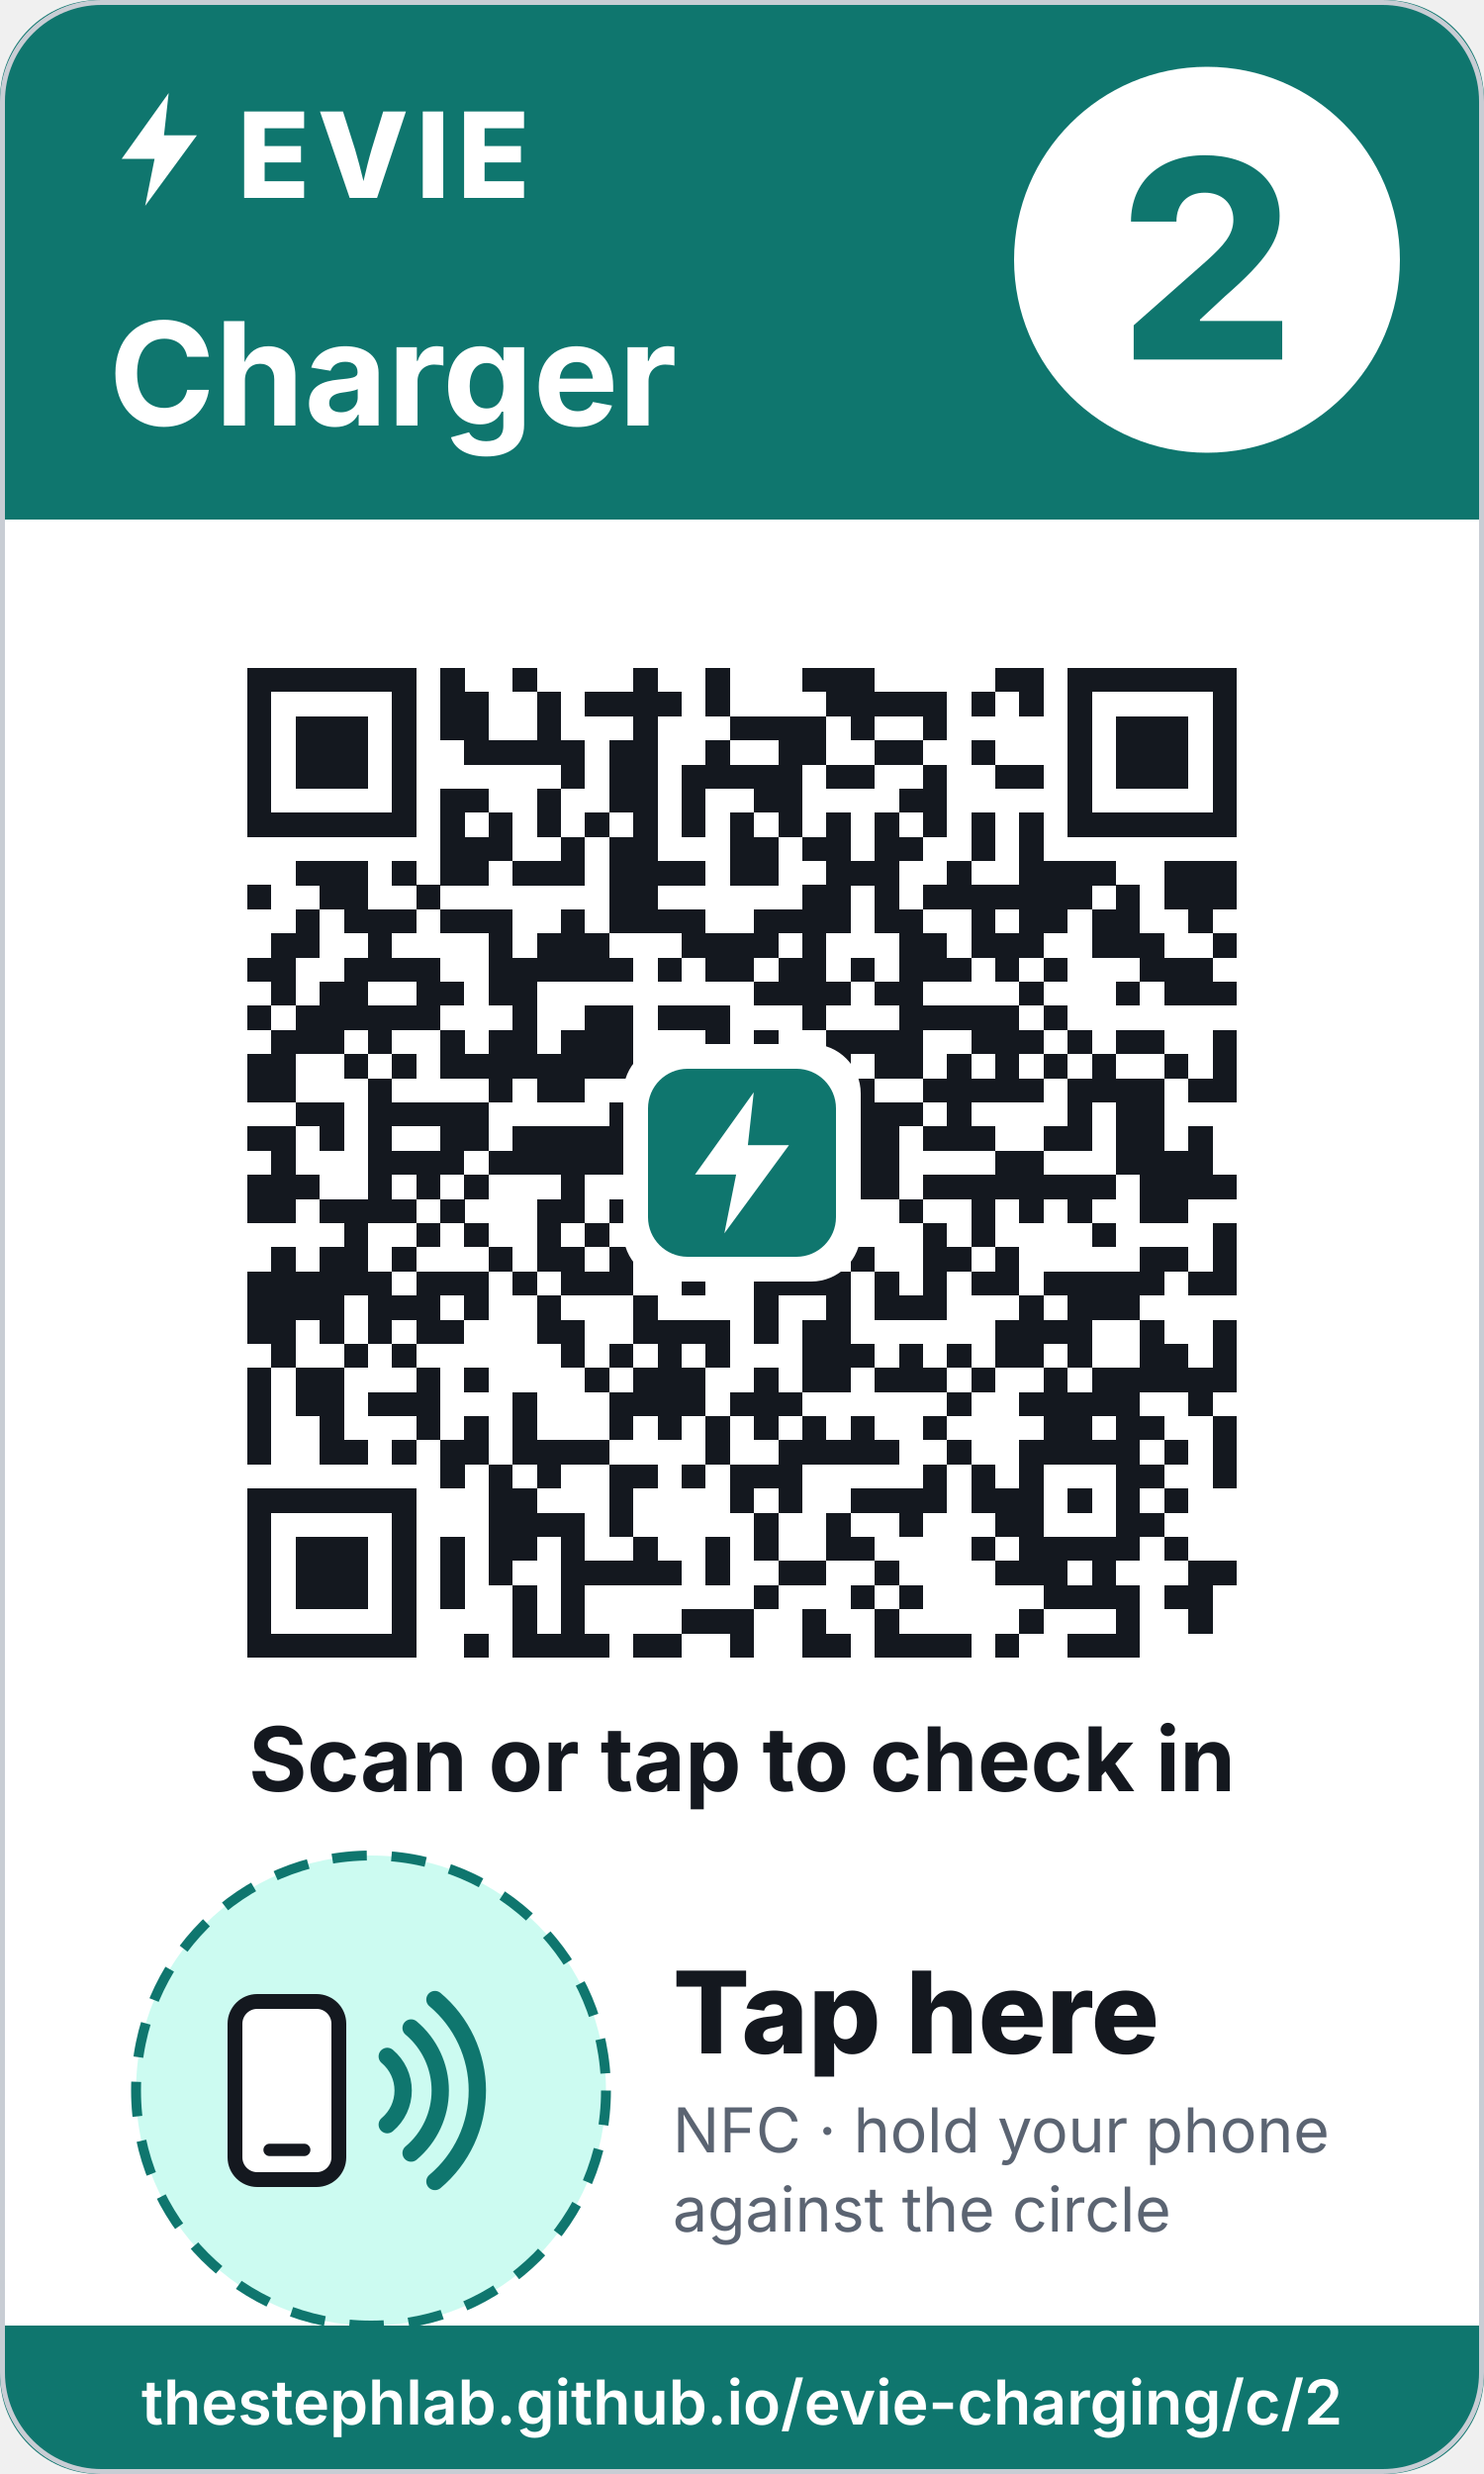
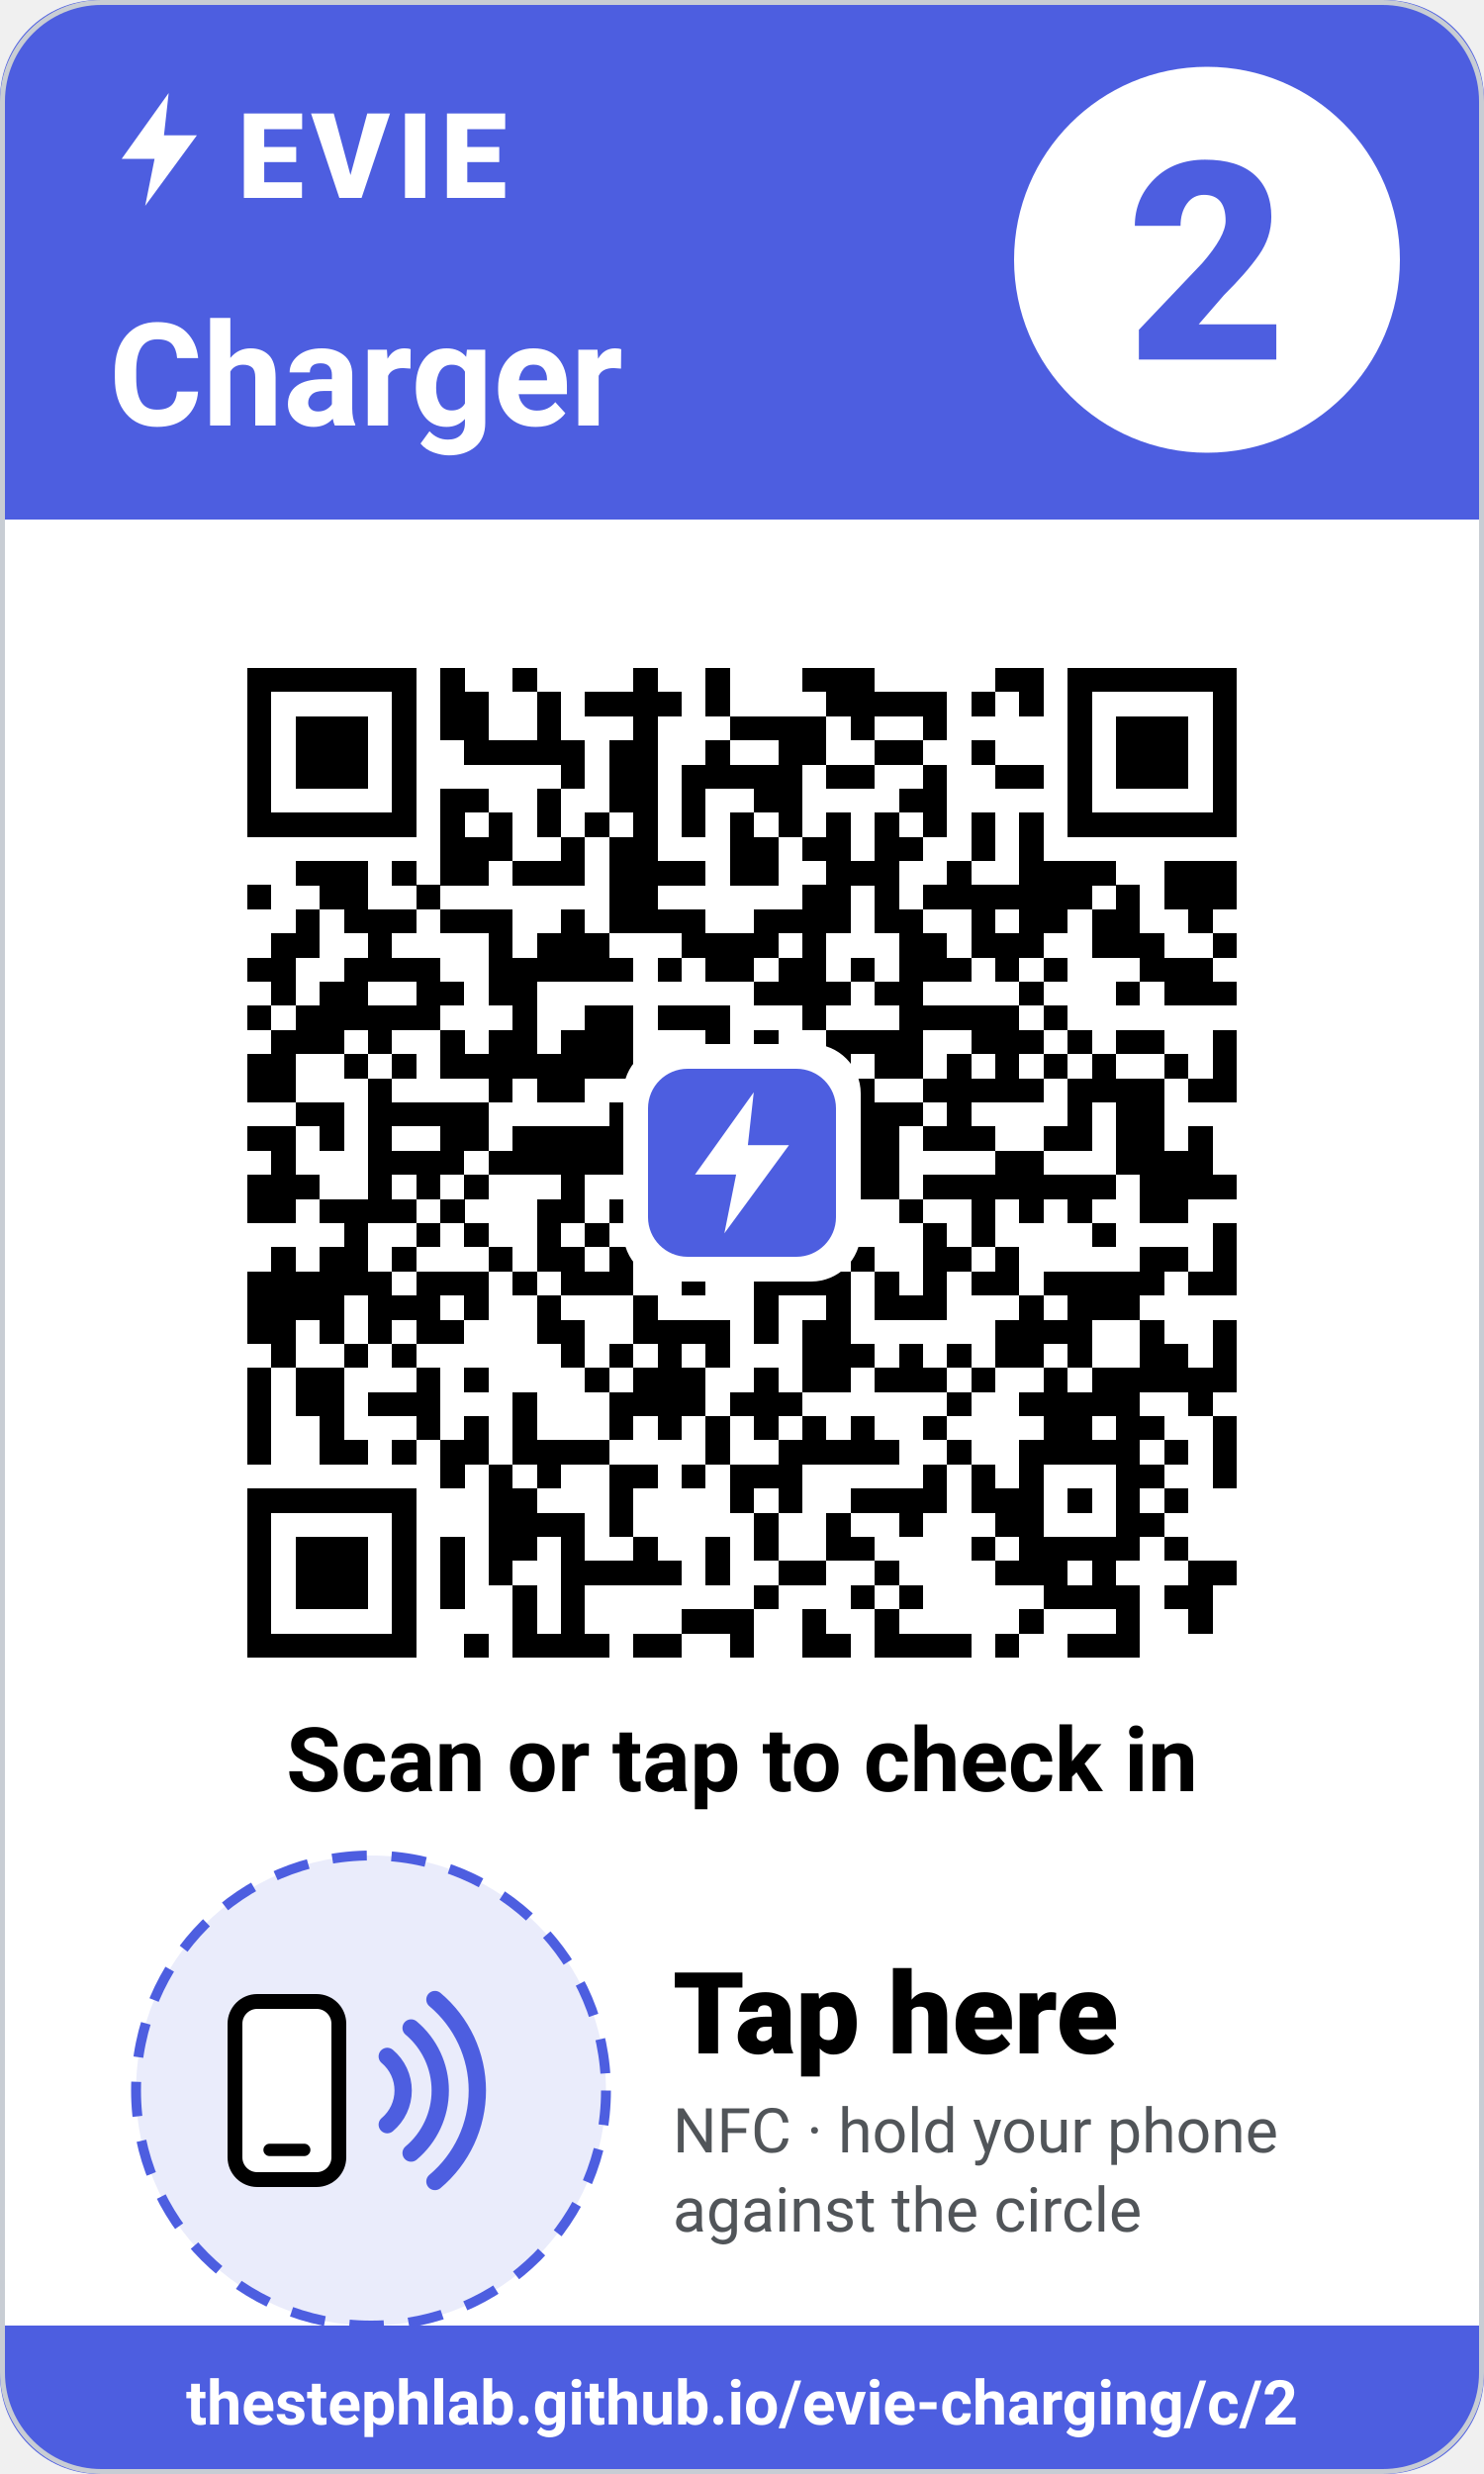
<svg xmlns="http://www.w3.org/2000/svg" width="60mm" height="100mm" viewBox="0 0 600 1000">
  <g>
    <defs>
      <clipPath id="evie-clip-2">
        <rect width="600" height="1000" rx="40" />
      </clipPath>
    </defs>
-     <g clip-path="url(#evie-clip-2)" font-family="'Inter', 'Segoe UI', 'Helvetica Neue', Arial, sans-serif">
+     <g clip-path="url(#evie-clip-2)" font-family="'Roboto', 'Segoe UI', 'Helvetica Neue', Arial, sans-serif">
      <rect width="600" height="1000" fill="#fff" />
-       <rect width="600" height="210" fill="#0f766e" />
+       <rect width="600" height="210" fill="#4D5EE0" />
      <path d="M36 8 16 36h14l-4 20 22-30H34z" transform="translate(34 30) scale(.95)" fill="#fff" />
      <text x="96" y="80" font-size="48" font-weight="800" letter-spacing="3" fill="#fff">EVIE</text>
      <text x="44" y="172" font-size="58" font-weight="700" fill="#fff">Charger</text>
      <circle cx="488" cy="105" r="78" fill="#fff" />
-       <text x="488" y="145.32" text-anchor="middle" font-size="112" font-weight="800" fill="#0f766e">2</text>
-       <path d="M100 270h68.29v9.76h-68.29zM178.05 270h9.76v9.76h-9.76zM207.32 270h9.76v9.76h-9.76zM256.1 270h9.76v9.76h-9.76zM285.37 270h9.76v9.76h-9.76zM324.39 270h29.27v9.76h-29.27zM402.44 270h19.51v9.76h-19.51zM431.71 270h68.29v9.76h-68.29zM100 279.76h9.76v9.76h-9.76zM158.54 279.76h9.76v9.76h-9.76zM178.05 279.76h19.51v9.76h-19.51zM217.07 279.76h9.76v9.76h-9.76zM236.59 279.76h39.02v9.76h-39.02zM285.37 279.76h9.76v9.76h-9.76zM334.15 279.76h48.78v9.76h-48.78zM392.68 279.76h9.76v9.76h-9.76zM412.2 279.76h9.76v9.76h-9.76zM431.71 279.76h9.76v9.76h-9.76zM490.24 279.76h9.76v9.76h-9.76zM100 289.51h9.76v9.76h-9.76zM119.51 289.51h29.27v9.76h-29.27zM158.54 289.51h9.76v9.76h-9.76zM178.05 289.51h19.51v9.76h-19.51zM217.07 289.51h9.76v9.76h-9.76zM256.1 289.51h9.76v9.76h-9.76zM295.12 289.51h39.02v9.76h-39.02zM343.9 289.51h9.76v9.76h-9.76zM373.17 289.51h9.76v9.76h-9.76zM431.71 289.51h9.76v9.76h-9.76zM451.22 289.51h29.27v9.76h-29.27zM490.24 289.51h9.76v9.76h-9.76zM100 299.27h9.76v9.76h-9.76zM119.51 299.27h29.27v9.76h-29.27zM158.54 299.27h9.76v9.76h-9.76zM187.8 299.27h48.78v9.76h-48.78zM246.34 299.27h19.51v9.76h-19.51zM285.37 299.27h9.76v9.76h-9.76zM314.63 299.27h19.51v9.76h-19.51zM353.66 299.27h19.51v9.76h-19.51zM392.68 299.27h9.76v9.76h-9.76zM431.71 299.27h9.76v9.76h-9.76zM451.22 299.27h29.27v9.76h-29.27zM490.24 299.27h9.76v9.76h-9.76zM100 309.02h9.76v9.76h-9.76zM119.51 309.02h29.27v9.76h-29.27zM158.54 309.02h9.76v9.76h-9.76zM226.83 309.02h9.76v9.76h-9.76zM246.34 309.02h19.51v9.76h-19.51zM275.61 309.02h48.78v9.76h-48.78zM334.15 309.02h19.51v9.76h-19.51zM373.17 309.02h9.76v9.76h-9.76zM402.44 309.02h19.51v9.76h-19.51zM431.71 309.02h9.76v9.76h-9.76zM451.22 309.02h29.27v9.76h-29.27zM490.24 309.02h9.76v9.76h-9.76zM100 318.78h9.76v9.76h-9.76zM158.54 318.78h9.76v9.76h-9.76zM178.05 318.78h19.51v9.76h-19.51zM217.07 318.78h9.76v9.76h-9.76zM246.34 318.78h19.51v9.76h-19.51zM275.61 318.78h9.76v9.76h-9.76zM304.88 318.78h19.51v9.76h-19.51zM363.41 318.78h19.51v9.76h-19.51zM431.71 318.78h9.76v9.76h-9.76zM490.24 318.78h9.76v9.76h-9.76zM100 328.54h68.29v9.76h-68.29zM178.05 328.54h9.76v9.76h-9.76zM197.56 328.54h9.76v9.76h-9.76zM217.07 328.54h9.76v9.76h-9.76zM236.59 328.54h9.76v9.76h-9.76zM256.1 328.54h9.76v9.76h-9.76zM275.61 328.54h9.76v9.76h-9.76zM295.12 328.54h9.76v9.76h-9.76zM314.63 328.54h9.76v9.76h-9.76zM334.15 328.54h9.76v9.76h-9.76zM353.66 328.54h9.76v9.76h-9.76zM373.17 328.54h9.76v9.76h-9.76zM392.68 328.54h9.76v9.76h-9.76zM412.2 328.54h9.76v9.76h-9.76zM431.71 328.54h68.29v9.76h-68.29zM178.05 338.29h29.27v9.76h-29.27zM226.83 338.29h9.76v9.76h-9.76zM246.34 338.29h19.51v9.76h-19.51zM295.12 338.29h19.51v9.76h-19.51zM324.39 338.29h19.51v9.76h-19.51zM353.66 338.29h19.51v9.76h-19.51zM392.68 338.29h9.76v9.76h-9.76zM412.2 338.29h9.76v9.76h-9.76zM119.51 348.05h29.27v9.76h-29.27zM158.54 348.05h9.76v9.76h-9.76zM178.05 348.05h19.51v9.76h-19.51zM207.32 348.05h29.27v9.76h-29.27zM246.34 348.05h39.02v9.76h-39.02zM295.12 348.05h19.51v9.76h-19.51zM334.15 348.05h29.27v9.76h-29.27zM382.93 348.05h9.76v9.76h-9.76zM412.2 348.05h39.02v9.76h-39.02zM470.73 348.05h29.27v9.76h-29.27zM100 357.8h9.76v9.76h-9.76zM129.27 357.8h19.51v9.76h-19.51zM168.29 357.8h9.76v9.76h-9.76zM246.34 357.8h19.51v9.76h-19.51zM324.39 357.8h19.51v9.76h-19.51zM353.66 357.8h9.76v9.76h-9.76zM373.17 357.8h68.29v9.76h-68.29zM451.22 357.8h9.76v9.76h-9.76zM470.73 357.8h29.27v9.76h-29.27zM119.51 367.56h9.76v9.76h-9.76zM139.02 367.56h29.27v9.76h-29.27zM178.05 367.56h29.27v9.76h-29.27zM226.83 367.56h9.76v9.76h-9.76zM246.34 367.56h39.02v9.76h-39.02zM304.88 367.56h39.02v9.76h-39.02zM353.66 367.56h19.51v9.76h-19.51zM392.68 367.56h9.76v9.76h-9.76zM412.2 367.56h19.51v9.76h-19.51zM441.46 367.56h19.51v9.76h-19.51zM480.49 367.56h9.76v9.76h-9.76zM109.76 377.32h19.51v9.76h-19.51zM148.78 377.32h9.76v9.76h-9.76zM197.56 377.32h9.76v9.76h-9.76zM217.07 377.32h29.27v9.76h-29.27zM275.61 377.32h39.02v9.76h-39.02zM324.39 377.32h9.76v9.76h-9.76zM363.41 377.32h19.51v9.76h-19.51zM392.68 377.32h29.27v9.76h-29.27zM441.46 377.32h29.27v9.76h-29.27zM490.24 377.32h9.76v9.76h-9.76zM100 387.07h19.51v9.76h-19.51zM139.02 387.07h39.02v9.76h-39.02zM197.56 387.07h58.54v9.76h-58.54zM265.85 387.07h9.76v9.76h-9.76zM285.37 387.07h19.51v9.76h-19.51zM314.63 387.07h19.51v9.76h-19.51zM343.9 387.07h9.76v9.76h-9.76zM363.41 387.07h29.27v9.76h-29.27zM402.44 387.07h9.76v9.76h-9.76zM421.95 387.07h9.76v9.76h-9.76zM460.98 387.07h29.27v9.76h-29.27zM109.76 396.83h9.76v9.76h-9.76zM129.27 396.83h19.51v9.76h-19.51zM168.29 396.83h19.51v9.76h-19.51zM197.56 396.83h19.51v9.76h-19.51zM304.88 396.83h39.02v9.76h-39.02zM353.66 396.83h19.51v9.76h-19.51zM412.2 396.83h9.76v9.76h-9.76zM451.22 396.83h9.76v9.76h-9.76zM470.73 396.83h29.27v9.76h-29.27zM100 406.59h9.76v9.76h-9.76zM119.51 406.59h58.54v9.76h-58.54zM207.32 406.59h9.76v9.76h-9.76zM236.59 406.59h19.51v9.76h-19.51zM265.85 406.59h29.27v9.76h-29.27zM324.39 406.59h9.76v9.76h-9.76zM363.41 406.59h48.78v9.76h-48.78zM421.95 406.59h9.76v9.76h-9.76zM109.76 416.34h29.27v9.76h-29.27zM148.78 416.34h9.76v9.76h-9.76zM178.05 416.34h9.76v9.76h-9.76zM197.56 416.34h19.51v9.76h-19.51zM226.83 416.34h29.27v9.76h-29.27zM285.37 416.34h9.76v9.76h-9.76zM304.88 416.34h9.76v9.76h-9.76zM334.15 416.34h39.02v9.76h-39.02zM392.68 416.34h29.27v9.76h-29.27zM431.71 416.34h9.76v9.76h-9.76zM451.22 416.34h19.51v9.76h-19.51zM490.24 416.34h9.76v9.76h-9.76zM100 426.1h19.51v9.76h-19.51zM139.02 426.1h9.76v9.76h-9.76zM158.54 426.1h9.76v9.76h-9.76zM178.05 426.1h78.05v9.76h-78.05zM265.85 426.1h48.78v9.76h-48.78zM324.39 426.1h19.51v9.76h-19.51zM353.66 426.1h19.51v9.76h-19.51zM382.93 426.1h9.76v9.76h-9.76zM402.44 426.1h9.76v9.76h-9.76zM421.95 426.1h9.76v9.76h-9.76zM441.46 426.1h9.76v9.76h-9.76zM470.73 426.1h9.76v9.76h-9.76zM490.24 426.1h9.76v9.76h-9.76zM100 435.85h19.51v9.76h-19.51zM148.78 435.85h9.76v9.76h-9.76zM197.56 435.85h9.76v9.76h-9.76zM217.07 435.85h19.51v9.76h-19.51zM265.85 435.85h29.27v9.76h-29.27zM304.88 435.85h48.78v9.76h-48.78zM373.17 435.85h48.78v9.76h-48.78zM431.71 435.85h39.02v9.76h-39.02zM480.49 435.85h19.51v9.76h-19.51zM119.51 445.61h19.51v9.76h-19.51zM148.78 445.61h48.78v9.76h-48.78zM246.34 445.61h29.27v9.76h-29.27zM285.37 445.61h9.76v9.76h-9.76zM314.63 445.61h58.54v9.76h-58.54zM382.93 445.61h9.76v9.76h-9.76zM431.71 445.61h9.76v9.76h-9.76zM451.22 445.61h19.51v9.76h-19.51zM100 455.37h19.51v9.76h-19.51zM129.27 455.37h9.76v9.76h-9.76zM148.78 455.37h9.76v9.76h-9.76zM178.05 455.37h19.51v9.76h-19.51zM207.32 455.37h48.78v9.76h-48.78zM265.85 455.37h9.76v9.76h-9.76zM295.12 455.37h19.51v9.76h-19.51zM343.9 455.37h19.51v9.76h-19.51zM373.17 455.37h29.27v9.76h-29.27zM421.95 455.37h19.51v9.76h-19.51zM451.22 455.37h19.51v9.76h-19.51zM480.49 455.37h9.76v9.76h-9.76zM109.76 465.12h9.76v9.76h-9.76zM148.78 465.12h39.02v9.76h-39.02zM197.56 465.12h68.29v9.76h-68.29zM275.61 465.12h19.51v9.76h-19.51zM334.15 465.12h29.27v9.76h-29.27zM402.44 465.12h19.51v9.76h-19.51zM451.22 465.12h39.02v9.76h-39.02zM100 474.88h29.27v9.76h-29.27zM148.78 474.88h9.76v9.76h-9.76zM168.29 474.88h9.76v9.76h-9.76zM187.8 474.88h9.76v9.76h-9.76zM226.83 474.88h9.76v9.76h-9.76zM256.1 474.88h29.27v9.76h-29.27zM304.88 474.88h29.27v9.76h-29.27zM343.9 474.88h19.51v9.76h-19.51zM373.17 474.88h78.05v9.76h-78.05zM460.98 474.88h39.02v9.76h-39.02zM100 484.63h19.51v9.76h-19.51zM129.27 484.63h39.02v9.76h-39.02zM178.05 484.63h9.76v9.76h-9.76zM217.07 484.63h19.51v9.76h-19.51zM246.34 484.63h9.76v9.76h-9.76zM265.85 484.63h9.76v9.76h-9.76zM285.37 484.63h9.76v9.76h-9.76zM334.15 484.63h9.76v9.76h-9.76zM363.41 484.63h9.76v9.76h-9.76zM392.68 484.63h9.76v9.76h-9.76zM412.2 484.63h9.76v9.76h-9.76zM431.71 484.63h9.76v9.76h-9.76zM460.98 484.63h19.51v9.76h-19.51zM139.02 494.39h9.76v9.76h-9.76zM168.29 494.39h9.76v9.76h-9.76zM187.8 494.39h9.76v9.76h-9.76zM217.07 494.39h9.76v9.76h-9.76zM236.59 494.39h9.76v9.76h-9.76zM256.1 494.39h9.76v9.76h-9.76zM285.37 494.39h19.51v9.76h-19.51zM324.39 494.39h19.51v9.76h-19.51zM373.17 494.39h9.76v9.76h-9.76zM392.68 494.39h9.76v9.76h-9.76zM441.46 494.39h9.76v9.76h-9.76zM490.24 494.39h9.76v9.76h-9.76zM109.76 504.15h9.76v9.76h-9.76zM129.27 504.15h19.51v9.76h-19.51zM158.54 504.15h9.76v9.76h-9.76zM197.56 504.15h9.76v9.76h-9.76zM217.07 504.15h19.51v9.76h-19.51zM246.34 504.15h9.76v9.76h-9.76zM275.61 504.15h29.27v9.76h-29.27zM314.63 504.15h19.51v9.76h-19.51zM343.9 504.15h9.76v9.76h-9.76zM373.17 504.15h19.51v9.76h-19.51zM402.44 504.15h9.76v9.76h-9.76zM460.98 504.15h19.51v9.76h-19.51zM490.24 504.15h9.76v9.76h-9.76zM100 513.9h58.54v9.76h-58.54zM168.29 513.9h29.27v9.76h-29.27zM207.32 513.9h9.76v9.76h-9.76zM226.83 513.9h29.27v9.76h-29.27zM275.61 513.9h9.76v9.76h-9.76zM304.88 513.9h39.02v9.76h-39.02zM353.66 513.9h9.76v9.76h-9.76zM373.17 513.9h9.76v9.76h-9.76zM392.68 513.9h19.51v9.76h-19.51zM421.95 513.9h48.78v9.76h-48.78zM480.49 513.9h19.51v9.76h-19.51zM100 523.66h39.02v9.76h-39.02zM148.78 523.66h29.27v9.76h-29.27zM187.8 523.66h9.76v9.76h-9.76zM217.07 523.66h9.76v9.76h-9.76zM256.1 523.66h9.76v9.76h-9.76zM304.88 523.66h9.76v9.76h-9.76zM334.15 523.66h9.76v9.76h-9.76zM353.66 523.66h29.27v9.76h-29.27zM412.2 523.66h9.76v9.76h-9.76zM431.71 523.66h29.27v9.76h-29.27zM100 533.41h19.51v9.76h-19.51zM129.27 533.41h9.76v9.76h-9.76zM148.78 533.41h9.76v9.76h-9.76zM168.29 533.41h19.51v9.76h-19.51zM217.07 533.41h19.51v9.76h-19.51zM256.1 533.41h39.02v9.76h-39.02zM304.88 533.41h9.76v9.76h-9.76zM324.39 533.41h19.51v9.76h-19.51zM402.44 533.41h39.02v9.76h-39.02zM460.98 533.41h9.76v9.76h-9.76zM490.24 533.41h9.76v9.76h-9.76zM109.76 543.17h9.76v9.76h-9.76zM139.02 543.17h9.76v9.76h-9.76zM158.54 543.17h9.76v9.76h-9.76zM226.83 543.17h9.76v9.76h-9.76zM246.34 543.17h9.76v9.76h-9.76zM265.85 543.17h9.76v9.76h-9.76zM285.37 543.17h9.76v9.76h-9.76zM324.39 543.17h29.27v9.76h-29.27zM363.41 543.17h9.76v9.76h-9.76zM382.93 543.17h9.76v9.76h-9.76zM402.44 543.17h19.51v9.76h-19.51zM431.71 543.17h9.76v9.76h-9.76zM460.98 543.17h19.51v9.76h-19.51zM490.24 543.17h9.76v9.76h-9.76zM100 552.93h9.76v9.76h-9.76zM119.51 552.93h19.51v9.76h-19.51zM168.29 552.93h9.76v9.76h-9.76zM187.8 552.93h9.76v9.76h-9.76zM236.59 552.93h9.76v9.76h-9.76zM256.1 552.93h29.27v9.76h-29.27zM304.88 552.93h9.76v9.76h-9.76zM324.39 552.93h19.51v9.76h-19.51zM353.66 552.93h29.27v9.76h-29.27zM392.68 552.93h9.76v9.76h-9.76zM421.95 552.93h9.76v9.76h-9.76zM441.46 552.93h58.54v9.76h-58.54zM100 562.68h9.76v9.76h-9.76zM119.51 562.68h19.51v9.76h-19.51zM148.78 562.68h29.27v9.76h-29.27zM207.32 562.68h9.76v9.76h-9.76zM246.34 562.68h39.02v9.76h-39.02zM295.12 562.68h29.27v9.76h-29.27zM382.93 562.68h9.76v9.76h-9.76zM412.2 562.68h48.78v9.76h-48.78zM480.49 562.68h9.76v9.76h-9.76zM100 572.44h9.76v9.76h-9.76zM129.27 572.44h9.76v9.76h-9.76zM168.29 572.44h9.76v9.76h-9.76zM187.8 572.44h9.76v9.76h-9.76zM207.32 572.44h9.76v9.76h-9.76zM246.34 572.44h9.76v9.76h-9.76zM265.85 572.44h9.76v9.76h-9.76zM285.37 572.44h9.76v9.76h-9.76zM304.88 572.44h9.76v9.76h-9.76zM324.39 572.44h9.76v9.76h-9.76zM343.9 572.44h9.76v9.76h-9.76zM373.17 572.44h9.76v9.76h-9.76zM421.95 572.44h19.51v9.76h-19.51zM451.22 572.44h19.51v9.76h-19.51zM490.24 572.44h9.76v9.76h-9.76zM100 582.2h9.76v9.76h-9.76zM129.27 582.2h19.51v9.76h-19.51zM158.54 582.2h9.76v9.76h-9.76zM178.05 582.2h19.51v9.76h-19.51zM207.32 582.2h39.02v9.76h-39.02zM285.37 582.2h9.76v9.76h-9.76zM314.63 582.2h48.78v9.76h-48.78zM382.93 582.2h9.76v9.76h-9.76zM412.2 582.2h48.78v9.76h-48.78zM470.73 582.2h9.76v9.76h-9.76zM490.24 582.2h9.76v9.76h-9.76zM178.05 591.95h9.76v9.76h-9.76zM197.56 591.95h9.76v9.76h-9.76zM217.07 591.95h9.76v9.76h-9.76zM246.34 591.95h19.51v9.76h-19.51zM275.61 591.95h9.76v9.76h-9.76zM295.12 591.95h29.27v9.76h-29.27zM373.17 591.95h9.76v9.76h-9.76zM392.68 591.95h9.76v9.76h-9.76zM412.2 591.95h9.76v9.76h-9.76zM451.22 591.95h19.51v9.76h-19.51zM490.24 591.95h9.76v9.76h-9.76zM100 601.71h68.29v9.76h-68.29zM197.56 601.71h19.51v9.76h-19.51zM246.34 601.71h9.76v9.76h-9.76zM295.12 601.71h9.76v9.76h-9.76zM314.63 601.71h9.76v9.76h-9.76zM343.9 601.71h39.02v9.76h-39.02zM392.68 601.71h29.27v9.76h-29.27zM431.71 601.71h9.76v9.76h-9.76zM451.22 601.71h9.76v9.76h-9.76zM470.73 601.71h9.76v9.76h-9.76zM100 611.46h9.76v9.76h-9.76zM158.54 611.46h9.76v9.76h-9.76zM197.56 611.46h39.02v9.76h-39.02zM246.34 611.46h9.76v9.76h-9.76zM304.88 611.46h9.76v9.76h-9.76zM334.15 611.46h9.76v9.76h-9.76zM363.41 611.46h9.76v9.76h-9.76zM402.44 611.46h19.51v9.76h-19.51zM451.22 611.46h19.51v9.76h-19.51zM100 621.22h9.76v9.76h-9.76zM119.51 621.22h29.27v9.76h-29.27zM158.54 621.22h9.76v9.76h-9.76zM178.05 621.22h9.76v9.76h-9.76zM197.56 621.22h19.51v9.76h-19.51zM226.83 621.22h9.76v9.76h-9.76zM256.1 621.22h9.76v9.76h-9.76zM285.37 621.22h9.76v9.76h-9.76zM304.88 621.22h9.76v9.76h-9.76zM334.15 621.22h19.51v9.76h-19.51zM392.68 621.22h9.76v9.76h-9.76zM412.2 621.22h48.78v9.76h-48.78zM470.73 621.22h9.76v9.76h-9.76zM100 630.98h9.76v9.76h-9.76zM119.51 630.98h29.27v9.76h-29.27zM158.54 630.98h9.76v9.76h-9.76zM178.05 630.98h9.76v9.76h-9.76zM197.56 630.98h9.76v9.76h-9.76zM226.83 630.98h48.78v9.76h-48.78zM285.37 630.98h9.76v9.76h-9.76zM314.63 630.98h19.51v9.76h-19.51zM353.66 630.98h9.76v9.76h-9.76zM402.44 630.98h29.27v9.76h-29.27zM441.46 630.98h9.76v9.76h-9.76zM480.49 630.98h19.51v9.76h-19.51zM100 640.73h9.76v9.76h-9.76zM119.51 640.73h29.27v9.76h-29.27zM158.54 640.73h9.76v9.76h-9.76zM178.05 640.73h9.76v9.76h-9.76zM207.32 640.73h9.76v9.76h-9.76zM226.83 640.73h9.76v9.76h-9.76zM304.88 640.73h9.76v9.76h-9.76zM343.9 640.73h9.76v9.76h-9.76zM363.41 640.73h9.76v9.76h-9.76zM421.95 640.73h39.02v9.76h-39.02zM470.73 640.73h19.51v9.76h-19.51zM100 650.49h9.76v9.76h-9.76zM158.54 650.49h9.76v9.76h-9.76zM207.32 650.49h9.76v9.76h-9.76zM226.83 650.49h9.76v9.76h-9.76zM275.61 650.49h29.27v9.76h-29.27zM324.39 650.49h9.76v9.76h-9.76zM353.66 650.49h9.76v9.76h-9.76zM412.2 650.49h9.76v9.76h-9.76zM451.22 650.49h9.76v9.76h-9.76zM480.49 650.49h9.76v9.76h-9.76zM100 660.24h68.29v9.76h-68.29zM187.8 660.24h9.76v9.76h-9.76zM207.32 660.24h39.02v9.76h-39.02zM256.1 660.24h19.51v9.76h-19.51zM295.12 660.24h9.76v9.76h-9.76zM324.39 660.24h19.51v9.76h-19.51zM353.66 660.24h39.02v9.76h-39.02zM402.44 660.24h9.76v9.76h-9.76zM431.71 660.24h29.27v9.76h-29.27z" fill="#14181f" shape-rendering="crispEdges" />
+       <text x="488" y="145.32" text-anchor="middle" font-size="112" font-weight="800" fill="#4D5EE0">2</text>
+       <path d="M100 270h68.29v9.76h-68.29zM178.05 270h9.76v9.76h-9.76zM207.32 270h9.76v9.76h-9.76zM256.1 270h9.76v9.76h-9.76zM285.37 270h9.76v9.76h-9.76zM324.39 270h29.27v9.76h-29.27zM402.44 270h19.51v9.76h-19.51zM431.71 270h68.29v9.76h-68.29zM100 279.76h9.76v9.76h-9.76zM158.54 279.76h9.76v9.76h-9.76zM178.05 279.76h19.51v9.76h-19.51zM217.07 279.76h9.76v9.76h-9.76zM236.59 279.76h39.02v9.76h-39.02zM285.37 279.76h9.76v9.76h-9.76zM334.15 279.76h48.78v9.76h-48.78zM392.68 279.76h9.76v9.76h-9.76zM412.2 279.76h9.76v9.76h-9.76zM431.71 279.76h9.76v9.76h-9.76zM490.24 279.76h9.76v9.76h-9.76zM100 289.51h9.76v9.76h-9.76zM119.51 289.51h29.27v9.76h-29.27zM158.54 289.51h9.76v9.76h-9.76zM178.05 289.51h19.51v9.76h-19.51zM217.07 289.51h9.76v9.76h-9.76zM256.1 289.51h9.76v9.76h-9.76zM295.12 289.51h39.02v9.76h-39.02zM343.9 289.51h9.76v9.76h-9.76zM373.17 289.51h9.76v9.76h-9.76zM431.71 289.51h9.76v9.76h-9.76zM451.22 289.51h29.27v9.76h-29.27zM490.24 289.51h9.76v9.76h-9.76zM100 299.27h9.76v9.76h-9.76zM119.51 299.27h29.27v9.76h-29.27zM158.54 299.27h9.76v9.76h-9.76zM187.8 299.27h48.78v9.76h-48.78zM246.34 299.27h19.51v9.76h-19.51zM285.37 299.27h9.76v9.76h-9.76zM314.63 299.27h19.51v9.76h-19.51zM353.66 299.27h19.51v9.76h-19.51zM392.68 299.27h9.76v9.76h-9.76zM431.71 299.27h9.76v9.76h-9.76zM451.22 299.27h29.27v9.76h-29.27zM490.24 299.27h9.76v9.76h-9.76zM100 309.02h9.76v9.76h-9.76zM119.51 309.02h29.27v9.76h-29.27zM158.54 309.02h9.76v9.76h-9.76zM226.83 309.02h9.76v9.76h-9.76zM246.34 309.02h19.51v9.76h-19.51zM275.61 309.02h48.78v9.76h-48.78zM334.15 309.02h19.51v9.76h-19.51zM373.17 309.02h9.76v9.76h-9.76zM402.44 309.02h19.51v9.76h-19.51zM431.71 309.02h9.76v9.76h-9.76zM451.22 309.02h29.27v9.76h-29.27zM490.24 309.02h9.76v9.76h-9.76zM100 318.78h9.76v9.76h-9.76zM158.54 318.78h9.76v9.76h-9.76zM178.05 318.78h19.51v9.76h-19.51zM217.07 318.78h9.76v9.76h-9.76zM246.34 318.78h19.51v9.76h-19.51zM275.61 318.78h9.76v9.76h-9.76zM304.88 318.78h19.51v9.76h-19.51zM363.41 318.78h19.51v9.76h-19.51zM431.71 318.78h9.76v9.76h-9.76zM490.24 318.78h9.76v9.76h-9.76zM100 328.54h68.29v9.76h-68.29zM178.05 328.54h9.76v9.76h-9.76zM197.56 328.54h9.76v9.76h-9.76zM217.07 328.54h9.76v9.76h-9.76zM236.59 328.54h9.76v9.76h-9.76zM256.1 328.54h9.76v9.76h-9.76zM275.61 328.54h9.76v9.76h-9.76zM295.12 328.54h9.76v9.76h-9.76zM314.63 328.54h9.76v9.76h-9.76zM334.15 328.54h9.76v9.76h-9.76zM353.66 328.54h9.76v9.76h-9.76zM373.17 328.54h9.76v9.76h-9.76zM392.68 328.54h9.76v9.76h-9.76zM412.2 328.54h9.76v9.76h-9.76zM431.71 328.54h68.29v9.76h-68.29zM178.05 338.29h29.27v9.76h-29.27zM226.83 338.29h9.76v9.76h-9.76zM246.34 338.29h19.51v9.76h-19.51zM295.12 338.29h19.51v9.76h-19.51zM324.39 338.29h19.51v9.76h-19.51zM353.66 338.29h19.51v9.76h-19.51zM392.68 338.29h9.76v9.76h-9.76zM412.2 338.29h9.76v9.76h-9.76zM119.51 348.05h29.27v9.76h-29.27zM158.54 348.05h9.76v9.76h-9.76zM178.05 348.05h19.51v9.76h-19.51zM207.32 348.05h29.27v9.76h-29.27zM246.34 348.05h39.02v9.76h-39.02zM295.12 348.05h19.51v9.76h-19.51zM334.15 348.05h29.27v9.76h-29.27zM382.93 348.05h9.76v9.76h-9.76zM412.2 348.05h39.02v9.76h-39.02zM470.73 348.05h29.27v9.76h-29.27zM100 357.8h9.76v9.76h-9.76zM129.27 357.8h19.51v9.76h-19.51zM168.29 357.8h9.76v9.76h-9.76zM246.34 357.8h19.51v9.76h-19.51zM324.39 357.8h19.51v9.76h-19.51zM353.66 357.8h9.76v9.76h-9.76zM373.17 357.8h68.29v9.76h-68.29zM451.22 357.8h9.76v9.76h-9.76zM470.73 357.8h29.27v9.76h-29.27zM119.51 367.56h9.76v9.76h-9.76zM139.02 367.56h29.27v9.76h-29.27zM178.05 367.56h29.27v9.76h-29.27zM226.83 367.56h9.76v9.76h-9.76zM246.34 367.56h39.02v9.76h-39.02zM304.88 367.56h39.02v9.76h-39.02zM353.66 367.56h19.51v9.76h-19.51zM392.68 367.56h9.76v9.76h-9.76zM412.2 367.56h19.51v9.76h-19.51zM441.46 367.56h19.51v9.76h-19.51zM480.49 367.56h9.76v9.76h-9.76zM109.76 377.32h19.51v9.76h-19.51zM148.78 377.32h9.76v9.76h-9.76zM197.56 377.32h9.76v9.76h-9.76zM217.07 377.32h29.27v9.76h-29.27zM275.61 377.32h39.02v9.76h-39.02zM324.39 377.32h9.76v9.76h-9.76zM363.41 377.32h19.51v9.76h-19.51zM392.68 377.32h29.27v9.76h-29.27zM441.46 377.32h29.27v9.76h-29.27zM490.24 377.32h9.76v9.76h-9.76zM100 387.07h19.51v9.76h-19.51zM139.02 387.07h39.02v9.76h-39.02zM197.56 387.07h58.54v9.76h-58.54zM265.85 387.07h9.76v9.76h-9.76zM285.37 387.07h19.51v9.76h-19.51zM314.63 387.07h19.51v9.76h-19.51zM343.9 387.07h9.76v9.76h-9.76zM363.41 387.07h29.27v9.76h-29.27zM402.44 387.07h9.76v9.76h-9.76zM421.95 387.07h9.76v9.76h-9.76zM460.98 387.07h29.27v9.76h-29.27zM109.76 396.83h9.76v9.76h-9.76zM129.27 396.83h19.51v9.76h-19.51zM168.29 396.83h19.51v9.76h-19.51zM197.56 396.83h19.51v9.76h-19.51zM304.88 396.83h39.02v9.76h-39.02zM353.66 396.83h19.51v9.76h-19.51zM412.2 396.83h9.76v9.76h-9.76zM451.22 396.83h9.76v9.76h-9.76zM470.73 396.83h29.27v9.76h-29.27zM100 406.59h9.76v9.76h-9.76zM119.51 406.59h58.54v9.76h-58.54zM207.32 406.59h9.76v9.76h-9.76zM236.59 406.59h19.51v9.76h-19.51zM265.85 406.59h29.27v9.76h-29.27zM324.39 406.59h9.76v9.76h-9.76zM363.41 406.59h48.78v9.76h-48.78zM421.95 406.59h9.76v9.76h-9.76zM109.76 416.34h29.27v9.76h-29.27zM148.78 416.34h9.76v9.76h-9.76zM178.05 416.34h9.76v9.76h-9.76zM197.56 416.34h19.51v9.76h-19.51zM226.83 416.34h29.27v9.76h-29.27zM285.37 416.34h9.76v9.76h-9.76zM304.88 416.34h9.76v9.76h-9.76zM334.15 416.34h39.02v9.76h-39.02zM392.68 416.34h29.27v9.76h-29.27zM431.71 416.34h9.76v9.76h-9.76zM451.22 416.34h19.51v9.76h-19.51zM490.24 416.34h9.76v9.76h-9.76zM100 426.1h19.51v9.76h-19.51zM139.02 426.1h9.76v9.76h-9.76zM158.54 426.1h9.76v9.76h-9.76zM178.05 426.1h78.05v9.76h-78.05zM265.85 426.1h48.78v9.76h-48.78zM324.39 426.1h19.51v9.76h-19.51zM353.66 426.1h19.51v9.76h-19.51zM382.93 426.1h9.76v9.76h-9.76zM402.44 426.1h9.76v9.76h-9.76zM421.95 426.1h9.76v9.76h-9.76zM441.46 426.1h9.76v9.76h-9.76zM470.73 426.1h9.76v9.76h-9.76zM490.24 426.1h9.76v9.76h-9.76zM100 435.85h19.51v9.76h-19.51zM148.78 435.85h9.76v9.76h-9.76zM197.56 435.85h9.76v9.76h-9.76zM217.07 435.85h19.51v9.76h-19.51zM265.85 435.85h29.27v9.76h-29.27zM304.88 435.85h48.78v9.76h-48.78zM373.17 435.85h48.78v9.76h-48.78zM431.71 435.85h39.02v9.76h-39.02zM480.49 435.85h19.51v9.76h-19.51zM119.51 445.61h19.51v9.76h-19.51zM148.78 445.61h48.78v9.76h-48.78zM246.34 445.61h29.27v9.76h-29.27zM285.37 445.61h9.76v9.76h-9.76zM314.63 445.61h58.54v9.76h-58.54zM382.93 445.61h9.76v9.76h-9.76zM431.71 445.61h9.76v9.76h-9.76zM451.22 445.61h19.51v9.76h-19.51zM100 455.37h19.51v9.76h-19.51zM129.27 455.37h9.76v9.76h-9.76zM148.78 455.37h9.76v9.76h-9.76zM178.05 455.37h19.51v9.76h-19.51zM207.32 455.37h48.78v9.76h-48.78zM265.85 455.37h9.76v9.76h-9.76zM295.12 455.37h19.51v9.76h-19.51zM343.9 455.37h19.51v9.76h-19.51zM373.17 455.37h29.27v9.76h-29.27zM421.95 455.37h19.51v9.76h-19.51zM451.22 455.37h19.51v9.76h-19.51zM480.49 455.37h9.76v9.76h-9.76zM109.76 465.12h9.76v9.76h-9.76zM148.78 465.12h39.02v9.76h-39.02zM197.56 465.12h68.29v9.76h-68.29zM275.61 465.12h19.51v9.76h-19.51zM334.15 465.12h29.27v9.76h-29.27zM402.44 465.12h19.51v9.76h-19.51zM451.22 465.12h39.02v9.76h-39.02zM100 474.88h29.27v9.76h-29.27zM148.78 474.88h9.76v9.76h-9.76zM168.29 474.88h9.76v9.76h-9.76zM187.8 474.88h9.76v9.76h-9.76zM226.83 474.88h9.76v9.76h-9.76zM256.1 474.88h29.27v9.76h-29.27zM304.88 474.88h29.27v9.76h-29.27zM343.9 474.88h19.51v9.76h-19.51zM373.17 474.88h78.05v9.76h-78.05zM460.98 474.88h39.02v9.76h-39.02zM100 484.63h19.51v9.76h-19.51zM129.27 484.63h39.02v9.76h-39.02zM178.05 484.63h9.76v9.76h-9.76zM217.07 484.63h19.51v9.76h-19.51zM246.34 484.63h9.76v9.76h-9.76zM265.85 484.63h9.76v9.76h-9.76zM285.37 484.63h9.76v9.76h-9.76zM334.15 484.63h9.76v9.76h-9.76zM363.41 484.63h9.76v9.76h-9.76zM392.68 484.63h9.76v9.76h-9.76zM412.2 484.63h9.76v9.76h-9.76zM431.71 484.63h9.76v9.76h-9.76zM460.98 484.63h19.51v9.76h-19.51zM139.02 494.39h9.76v9.76h-9.76zM168.29 494.39h9.76v9.76h-9.76zM187.8 494.39h9.76v9.76h-9.76zM217.07 494.39h9.76v9.76h-9.76zM236.59 494.39h9.76v9.76h-9.76zM256.1 494.39h9.76v9.76h-9.76zM285.37 494.39h19.51v9.76h-19.51zM324.39 494.39h19.51v9.76h-19.51zM373.17 494.39h9.76v9.76h-9.76zM392.68 494.39h9.76v9.76h-9.76zM441.46 494.39h9.76v9.76h-9.76zM490.24 494.39h9.76v9.76h-9.76zM109.76 504.15h9.76v9.76h-9.76zM129.27 504.15h19.51v9.76h-19.51zM158.54 504.15h9.76v9.76h-9.76zM197.56 504.15h9.76v9.76h-9.76zM217.07 504.15h19.51v9.76h-19.51zM246.34 504.15h9.76v9.76h-9.76zM275.61 504.15h29.27v9.76h-29.27zM314.63 504.15h19.51v9.76h-19.51zM343.9 504.15h9.76v9.76h-9.76zM373.17 504.15h19.51v9.76h-19.51zM402.44 504.15h9.76v9.76h-9.76zM460.98 504.15h19.51v9.76h-19.51zM490.24 504.15h9.76v9.76h-9.76zM100 513.9h58.54v9.76h-58.54zM168.29 513.9h29.27v9.76h-29.27zM207.32 513.9h9.76v9.76h-9.76zM226.83 513.9h29.27v9.76h-29.27zM275.61 513.9h9.76v9.76h-9.76zM304.88 513.9h39.02v9.76h-39.02zM353.66 513.9h9.76v9.76h-9.76zM373.17 513.9h9.76v9.76h-9.76zM392.68 513.9h19.51v9.76h-19.51zM421.95 513.9h48.78v9.76h-48.78zM480.49 513.9h19.51v9.76h-19.51zM100 523.66h39.02v9.76h-39.02zM148.78 523.66h29.27v9.76h-29.27zM187.8 523.66h9.76v9.76h-9.76zM217.07 523.66h9.76v9.76h-9.76zM256.1 523.66h9.76v9.76h-9.76zM304.88 523.66h9.76v9.76h-9.76zM334.15 523.66h9.76v9.76h-9.76zM353.66 523.66h29.27v9.76h-29.27zM412.2 523.66h9.76v9.76h-9.76zM431.71 523.66h29.27v9.76h-29.27zM100 533.41h19.51v9.76h-19.51zM129.27 533.41h9.76v9.76h-9.76zM148.78 533.41h9.76v9.76h-9.76zM168.29 533.41h19.51v9.76h-19.51zM217.07 533.41h19.51v9.76h-19.51zM256.1 533.41h39.02v9.76h-39.02zM304.88 533.41h9.76v9.76h-9.76zM324.39 533.41h19.51v9.76h-19.51zM402.44 533.41h39.02v9.76h-39.02zM460.98 533.41h9.76v9.76h-9.76zM490.24 533.41h9.76v9.76h-9.76zM109.76 543.17h9.76v9.76h-9.76zM139.02 543.17h9.76v9.76h-9.76zM158.54 543.17h9.76v9.76h-9.76zM226.83 543.17h9.76v9.76h-9.76zM246.34 543.17h9.76v9.76h-9.76zM265.85 543.17h9.76v9.76h-9.76zM285.37 543.17h9.76v9.76h-9.76zM324.39 543.17h29.27v9.76h-29.27zM363.41 543.17h9.76v9.76h-9.76zM382.93 543.17h9.76v9.76h-9.76zM402.44 543.17h19.51v9.76h-19.51zM431.71 543.17h9.76v9.76h-9.76zM460.98 543.17h19.51v9.76h-19.51zM490.24 543.17h9.76v9.76h-9.76zM100 552.93h9.76v9.76h-9.76zM119.51 552.93h19.51v9.76h-19.51zM168.29 552.93h9.76v9.76h-9.76zM187.8 552.93h9.76v9.76h-9.76zM236.59 552.93h9.76v9.76h-9.76zM256.1 552.93h29.27v9.76h-29.27zM304.88 552.93h9.76v9.76h-9.76zM324.39 552.93h19.51v9.76h-19.51zM353.66 552.93h29.27v9.76h-29.27zM392.68 552.93h9.76v9.76h-9.76zM421.95 552.93h9.76v9.76h-9.76zM441.46 552.93h58.54v9.76h-58.54zM100 562.68h9.76v9.76h-9.76zM119.51 562.68h19.51v9.76h-19.51zM148.78 562.68h29.27v9.76h-29.27zM207.32 562.68h9.76v9.76h-9.76zM246.34 562.68h39.02v9.76h-39.02zM295.12 562.68h29.27v9.76h-29.27zM382.93 562.68h9.76v9.76h-9.76zM412.2 562.68h48.78v9.76h-48.78zM480.49 562.68h9.76v9.76h-9.76zM100 572.44h9.76v9.76h-9.76zM129.27 572.44h9.76v9.76h-9.76zM168.29 572.44h9.76v9.76h-9.76zM187.8 572.44h9.76v9.76h-9.76zM207.32 572.44h9.76v9.76h-9.76zM246.34 572.44h9.76v9.76h-9.76zM265.85 572.44h9.76v9.76h-9.76zM285.37 572.44h9.76v9.76h-9.76zM304.88 572.44h9.76v9.76h-9.76zM324.39 572.44h9.76v9.76h-9.76zM343.9 572.44h9.76v9.76h-9.76zM373.17 572.44h9.76v9.76h-9.76zM421.95 572.44h19.51v9.76h-19.51zM451.22 572.44h19.51v9.76h-19.51zM490.24 572.44h9.76v9.76h-9.76zM100 582.2h9.76v9.76h-9.76zM129.27 582.2h19.51v9.76h-19.51zM158.54 582.2h9.76v9.76h-9.76zM178.05 582.2h19.51v9.76h-19.51zM207.32 582.2h39.02v9.76h-39.02zM285.37 582.2h9.76v9.76h-9.76zM314.63 582.2h48.78v9.76h-48.78zM382.93 582.2h9.76v9.76h-9.76zM412.2 582.2h48.78v9.76h-48.78zM470.73 582.2h9.76v9.76h-9.76zM490.24 582.2h9.76v9.76h-9.76zM178.05 591.95h9.76v9.76h-9.76zM197.56 591.95h9.76v9.76h-9.76zM217.07 591.95h9.76v9.76h-9.76zM246.34 591.95h19.51v9.76h-19.51zM275.61 591.95h9.76v9.76h-9.76zM295.12 591.95h29.27v9.76h-29.27zM373.17 591.95h9.76v9.76h-9.76zM392.68 591.95h9.76v9.76h-9.76zM412.2 591.95h9.76v9.76h-9.76zM451.22 591.95h19.51v9.76h-19.51zM490.24 591.95h9.76v9.76h-9.76zM100 601.71h68.29v9.76h-68.29zM197.56 601.71h19.51v9.76h-19.51zM246.34 601.71h9.76v9.76h-9.76zM295.12 601.71h9.76v9.76h-9.76zM314.63 601.71h9.76v9.76h-9.76zM343.9 601.71h39.02v9.76h-39.02zM392.68 601.71h29.27v9.76h-29.27zM431.71 601.71h9.76v9.76h-9.76zM451.22 601.71h9.76v9.76h-9.76zM470.73 601.71h9.76v9.76h-9.76zM100 611.46h9.76v9.76h-9.76zM158.54 611.46h9.76v9.76h-9.76zM197.56 611.46h39.02v9.76h-39.02zM246.34 611.46h9.76v9.76h-9.76zM304.88 611.46h9.76v9.76h-9.76zM334.15 611.46h9.76v9.76h-9.76zM363.41 611.46h9.76v9.76h-9.76zM402.44 611.46h19.51v9.76h-19.51zM451.22 611.46h19.51v9.76h-19.51zM100 621.22h9.76v9.76h-9.76zM119.51 621.22h29.27v9.76h-29.27zM158.54 621.22h9.76v9.76h-9.76zM178.05 621.22h9.76v9.76h-9.76zM197.56 621.22h19.51v9.76h-19.51zM226.83 621.22h9.76v9.76h-9.76zM256.1 621.22h9.76v9.76h-9.76zM285.37 621.22h9.76v9.76h-9.76zM304.88 621.22h9.76v9.76h-9.76zM334.15 621.22h19.51v9.76h-19.51zM392.68 621.22h9.76v9.76h-9.76zM412.2 621.22h48.78v9.76h-48.78zM470.73 621.22h9.76v9.76h-9.76zM100 630.98h9.76v9.76h-9.76zM119.51 630.98h29.27v9.76h-29.27zM158.54 630.98h9.76v9.76h-9.76zM178.05 630.98h9.76v9.76h-9.76zM197.56 630.98h9.76v9.76h-9.76zM226.83 630.98h48.78v9.76h-48.78zM285.37 630.98h9.76v9.76h-9.76zM314.63 630.98h19.51v9.76h-19.51zM353.66 630.98h9.76v9.76h-9.76zM402.44 630.98h29.27v9.76h-29.27zM441.46 630.98h9.76v9.76h-9.76zM480.49 630.98h19.51v9.76h-19.51zM100 640.73h9.76v9.76h-9.76zM119.51 640.73h29.27v9.76h-29.27zM158.54 640.73h9.76v9.76h-9.76zM178.05 640.73h9.76v9.76h-9.76zM207.32 640.73h9.76v9.76h-9.76zM226.83 640.73h9.76v9.76h-9.76zM304.88 640.73h9.76v9.76h-9.76zM343.9 640.73h9.76v9.76h-9.76zM363.41 640.73h9.76v9.76h-9.76zM421.95 640.73h39.02v9.76h-39.02zM470.73 640.73h19.51v9.76h-19.51zM100 650.49h9.76v9.76h-9.76zM158.54 650.49h9.76v9.76h-9.76zM207.32 650.49h9.76v9.76h-9.76zM226.83 650.49h9.76v9.76h-9.76zM275.61 650.49h29.27v9.76h-29.27zM324.39 650.49h9.76v9.76h-9.76zM353.66 650.49h9.76v9.76h-9.76zM412.2 650.49h9.76v9.76h-9.76zM451.22 650.49h9.76v9.76h-9.76zM480.49 650.49h9.76v9.76h-9.76zM100 660.24h68.29v9.76h-68.29zM187.8 660.24h9.76v9.76h-9.76zM207.32 660.24h39.02v9.76h-39.02zM256.1 660.24h19.51v9.76h-19.51zM295.12 660.24h9.76v9.76h-9.76zM324.39 660.24h19.51v9.76h-19.51zM353.66 660.24h39.02v9.76h-39.02zM402.44 660.24h9.76v9.76h-9.76zM431.71 660.24h29.27v9.76h-29.27z" fill="#000000" shape-rendering="crispEdges" />
      <rect x="252" y="422" width="96" height="96" rx="20" fill="#fff" />
-       <rect x="262" y="432" width="76" height="76" rx="16" fill="#0f766e" />
+       <rect x="262" y="432" width="76" height="76" rx="16" fill="#4D5EE0" />
      <path d="M36 8 16 36h14l-4 20 22-30H34z" transform="translate(262 432) scale(1.1875)" fill="#fff" />
-       <text x="300" y="724" text-anchor="middle" font-size="36" font-weight="700" fill="#14181f">Scan or tap to check in</text>
-       <circle cx="150" cy="845" r="95" fill="#ccfbf1" stroke="#0f766e" stroke-width="4" stroke-dasharray="14 10" />
-       <rect x="95" y="809" width="42" height="72" rx="9" fill="#fff" stroke="#14181f" stroke-width="6" />
-       <line x1="109" y1="869" x2="123" y2="869" stroke="#14181f" stroke-width="5" stroke-linecap="round" />
-       <path d="M156.57 831.21A18 18 0 0 1 156.57 858.79" fill="none" stroke="#0f766e" stroke-width="7" stroke-linecap="round" />
-       <path d="M166.21 819.72A33 33 0 0 1 166.21 870.28" fill="none" stroke="#0f766e" stroke-width="7" stroke-linecap="round" />
-       <path d="M175.85 808.23A48 48 0 0 1 175.85 881.77" fill="none" stroke="#0f766e" stroke-width="7" stroke-linecap="round" />
-       <text x="272" y="830" font-size="46" font-weight="800" fill="#14181f">Tap here</text>
-       <text x="272" y="870" font-size="25" fill="#5b6472">NFC · hold your phone</text>
-       <text x="272" y="902" font-size="25" fill="#5b6472">against the circle</text>
-       <rect y="940" width="600" height="60" fill="#0f766e" />
+       <text x="300" y="724" text-anchor="middle" font-size="36" font-weight="700" fill="#000000">Scan or tap to check in</text>
+       <circle cx="150" cy="845" r="95" fill="#EAECFB" stroke="#4D5EE0" stroke-width="4" stroke-dasharray="14 10" />
+       <rect x="95" y="809" width="42" height="72" rx="9" fill="#fff" stroke="#000000" stroke-width="6" />
+       <line x1="109" y1="869" x2="123" y2="869" stroke="#000000" stroke-width="5" stroke-linecap="round" />
+       <path d="M156.57 831.21A18 18 0 0 1 156.57 858.79" fill="none" stroke="#4D5EE0" stroke-width="7" stroke-linecap="round" />
+       <path d="M166.21 819.72A33 33 0 0 1 166.21 870.28" fill="none" stroke="#4D5EE0" stroke-width="7" stroke-linecap="round" />
+       <path d="M175.85 808.23A48 48 0 0 1 175.85 881.77" fill="none" stroke="#4D5EE0" stroke-width="7" stroke-linecap="round" />
+       <text x="272" y="830" font-size="46" font-weight="800" fill="#000000">Tap here</text>
+       <text x="272" y="870" font-size="25" fill="#515559">NFC · hold your phone</text>
+       <text x="272" y="902" font-size="25" fill="#515559">against the circle</text>
+       <rect y="940" width="600" height="60" fill="#4D5EE0" />
      <text x="300" y="980" text-anchor="middle" font-size="25" font-weight="600" fill="#fff">thestephlab.github.io/evie-charging/c/2</text>
    </g>
    <rect x="1" y="1" width="598" height="998" rx="40" fill="none" stroke="#c8cdd4" stroke-width="2" />
  </g>
</svg>
